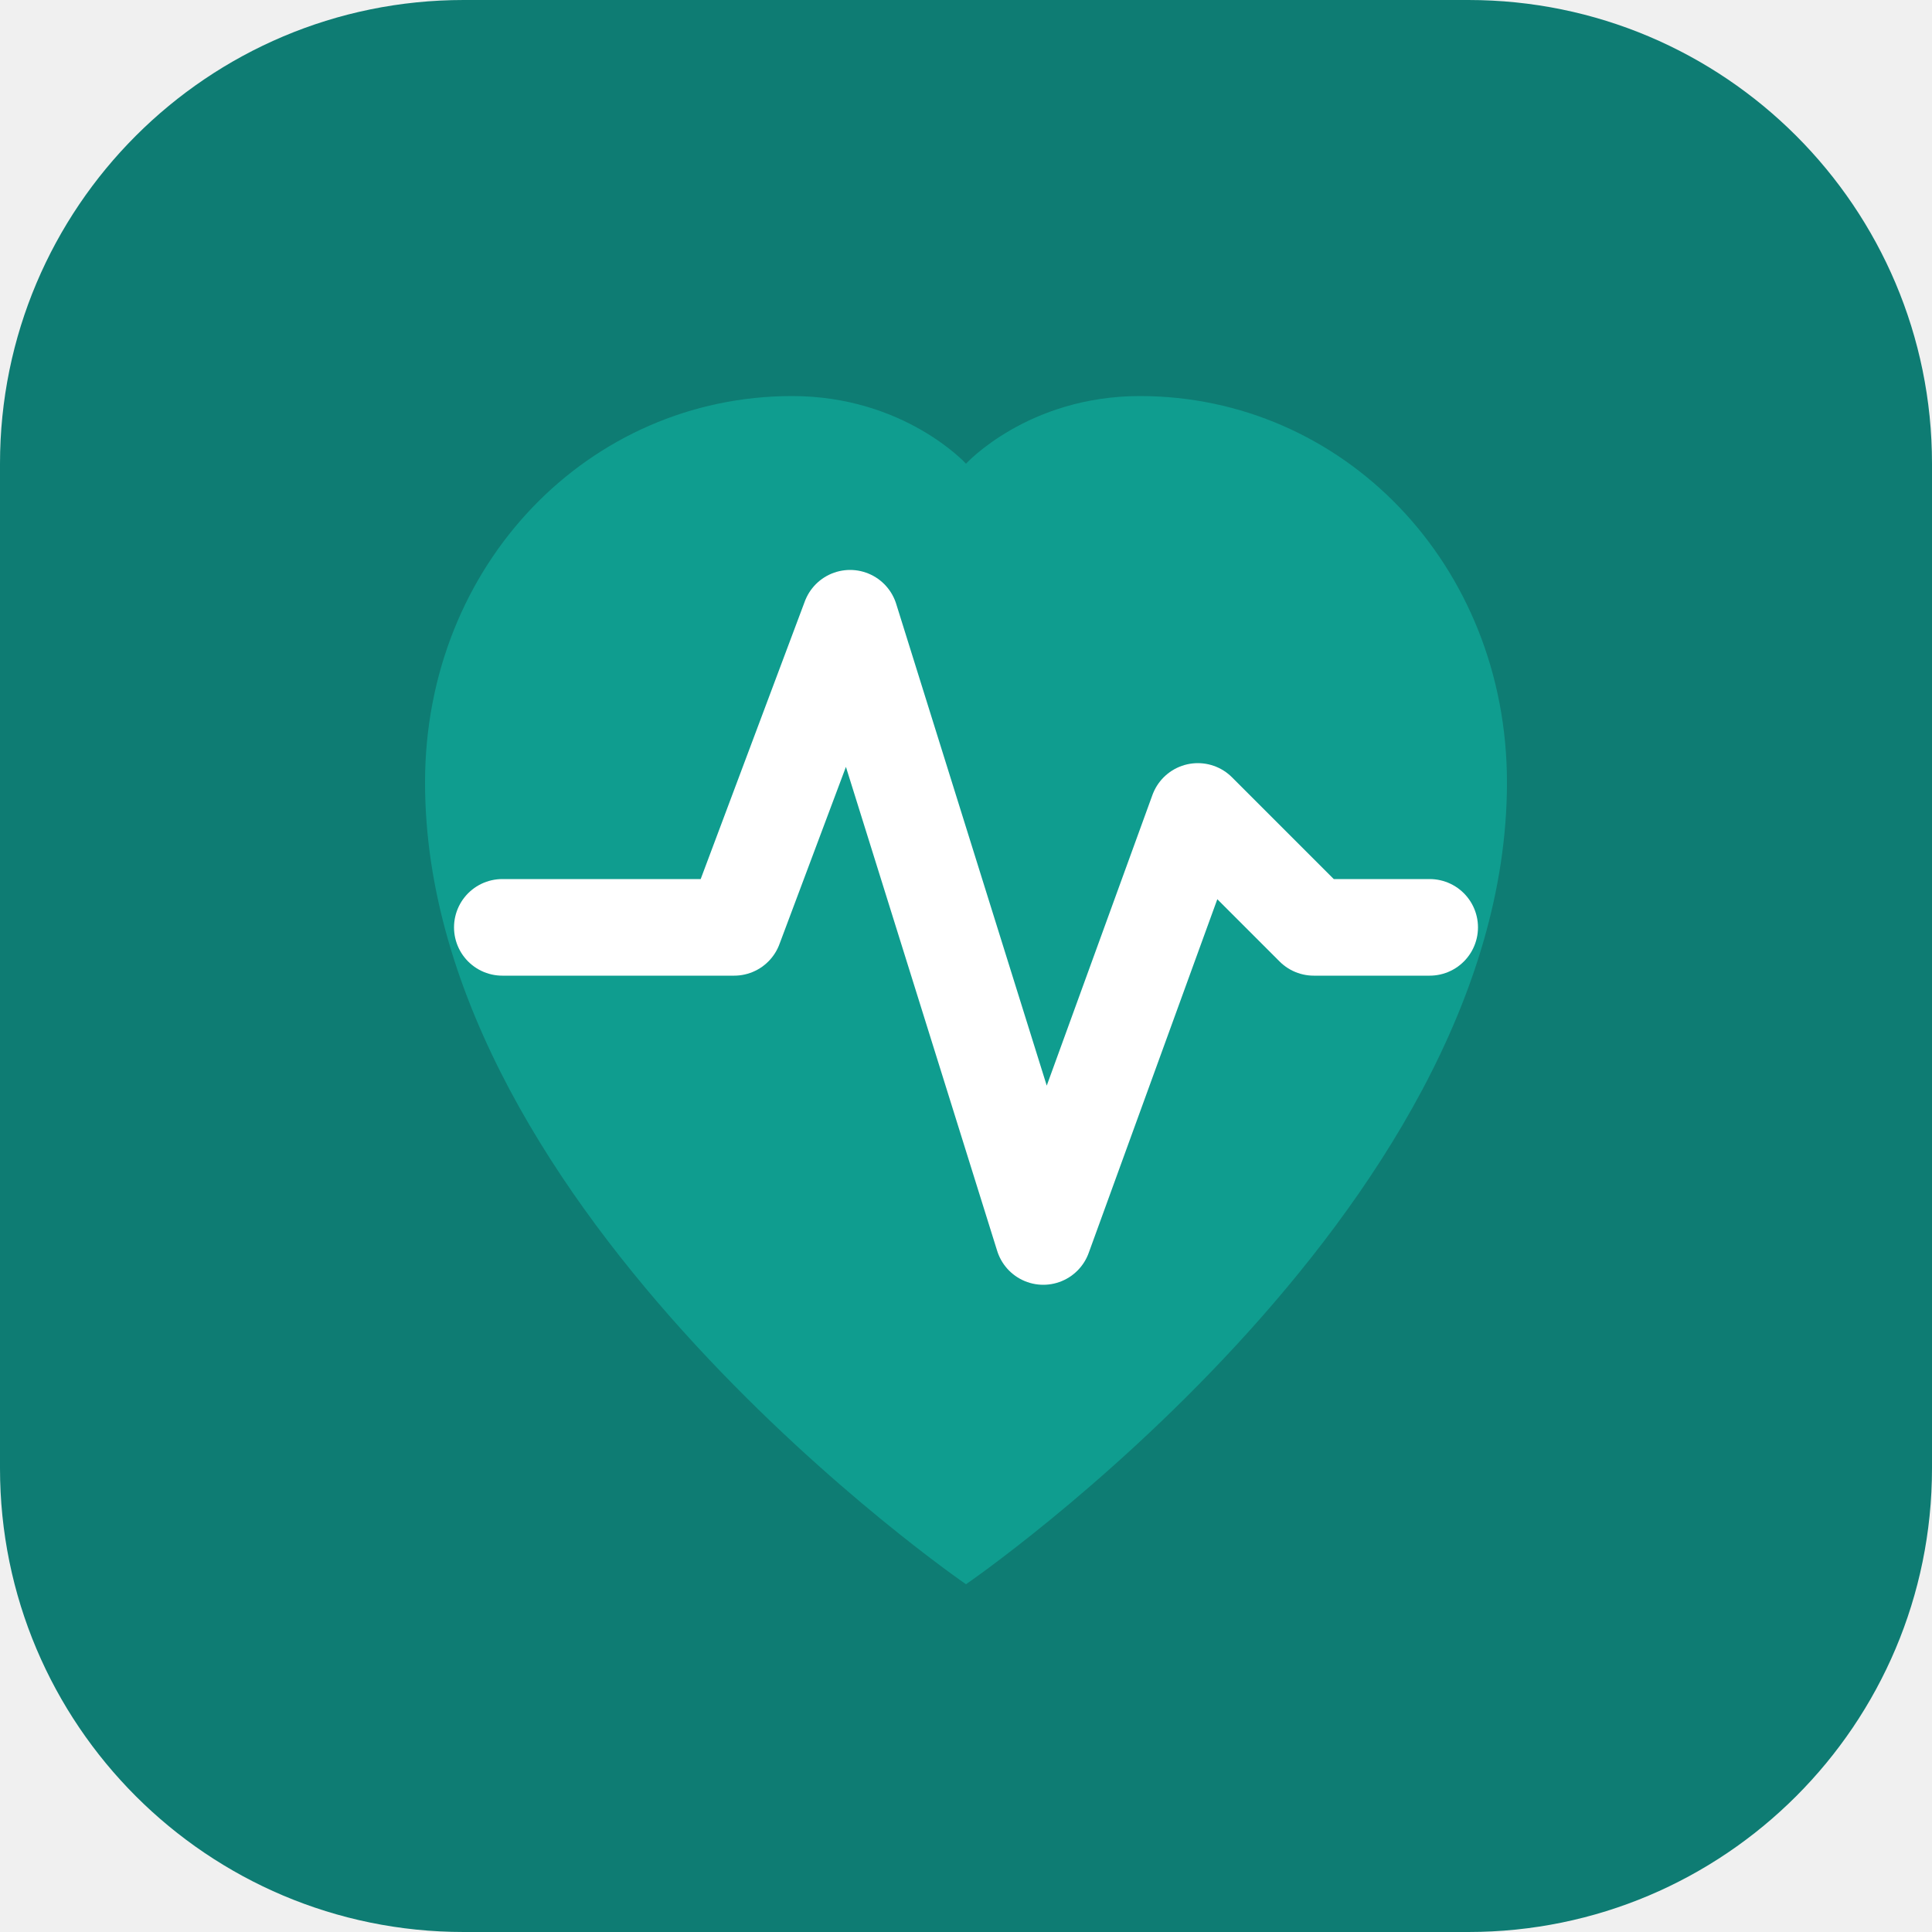
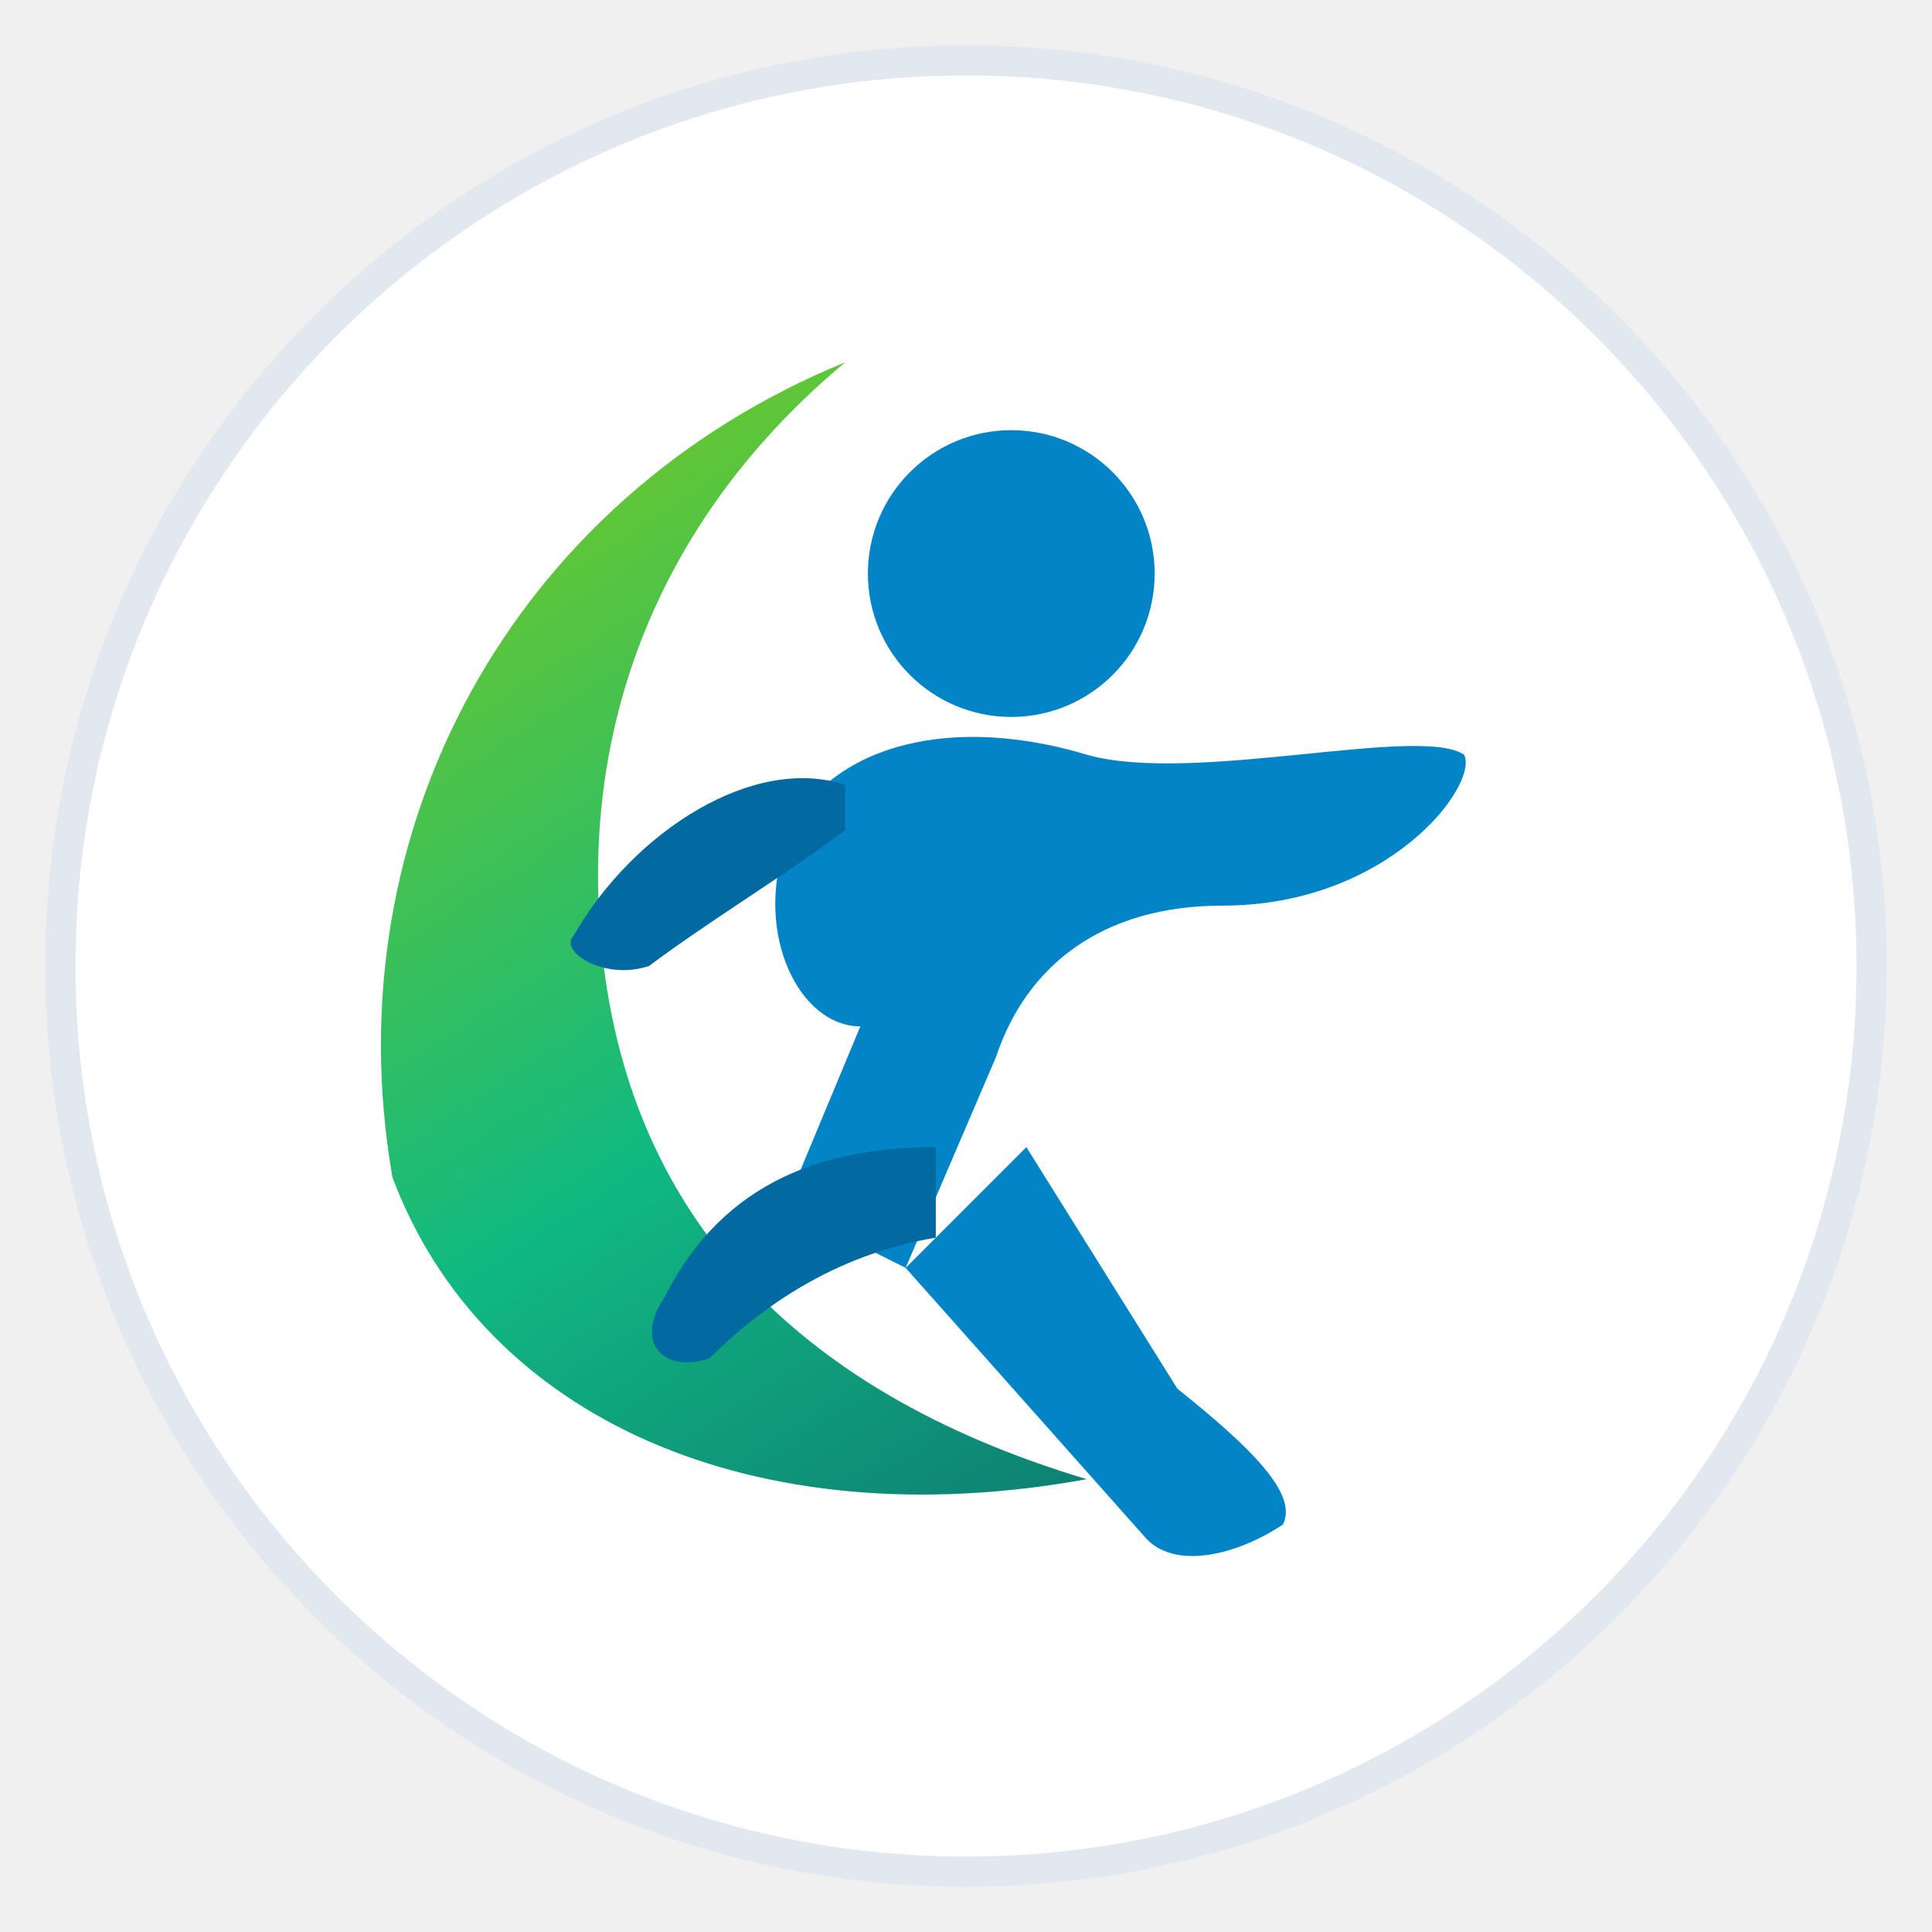
- <svg xmlns="http://www.w3.org/2000/svg" viewBox="0 0 100 100" fill="none">
-   <rect width="100" height="100" rx="24" fill="#0E7C73" />
-   <path d="M50 82C50 82 22 62.8 22 40.5C22 29.2 30.5 20.5 41 20.5C46.8 20.5 50 24 50 24C50 24 53.2 20.5 59 20.5C69.5 20.5 78 29.2 78 40.5C78 62.8 50 82 50 82Z" fill="#0F9D8F" />
-   <path d="M26 48H38L44 32L54 64L62 42L68 48H74" stroke="#FFFFFF" stroke-width="5" stroke-linecap="round" stroke-linejoin="round" />
+ <svg xmlns="http://www.w3.org/2000/svg" viewBox="0 0 128 128" fill="none">
+   <circle cx="64" cy="64" r="60" fill="#FFFFFF" stroke="#E2E8F0" stroke-width="2" />
+   <path d="M26 78 C22 55, 34 33, 56 24 C44 34, 38 48, 40 64 C42 80, 52 92, 72 98 C50 102, 32 94, 26 78 Z" fill="url(#greenArc)" />
+   <circle cx="67" cy="38" r="9.5" fill="#0284C7" />
+   <path d="M52 56 C54 50, 62 47, 72 50 C79 52, 94 48, 97 50 C98 52, 92 60, 81 60 C73 60, 68 64, 66 70 L60 84 L52 80 L57 68 C53 68, 50 62, 52 56 Z" fill="#0284C7" />
+   <path d="M56 52 C50 50, 42 55, 38 62 C37 63, 40 65, 43 64 C47 61, 52 58, 56 55 Z" fill="#0369A1" />
+   <path d="M60 84 L76 102 C78 104, 82 103, 85 101 C86 99, 83 96, 78 92 L68 76 Z" fill="#0284C7" />
+   <path d="M62 76 C55 76, 48 78, 44 86 C42 89, 44 91, 47 90 C51 86, 56 83, 62 82 Z" fill="#0369A1" />
+   <defs>
+     <linearGradient id="greenArc" x1="22" y1="24" x2="72" y2="102" gradientUnits="userSpaceOnUse">
+       <stop stop-color="#84CC16" />
+       <stop offset="0.6" stop-color="#10B981" />
+       <stop offset="1" stop-color="#0E7C73" />
+     </linearGradient>
+   </defs>
</svg>
